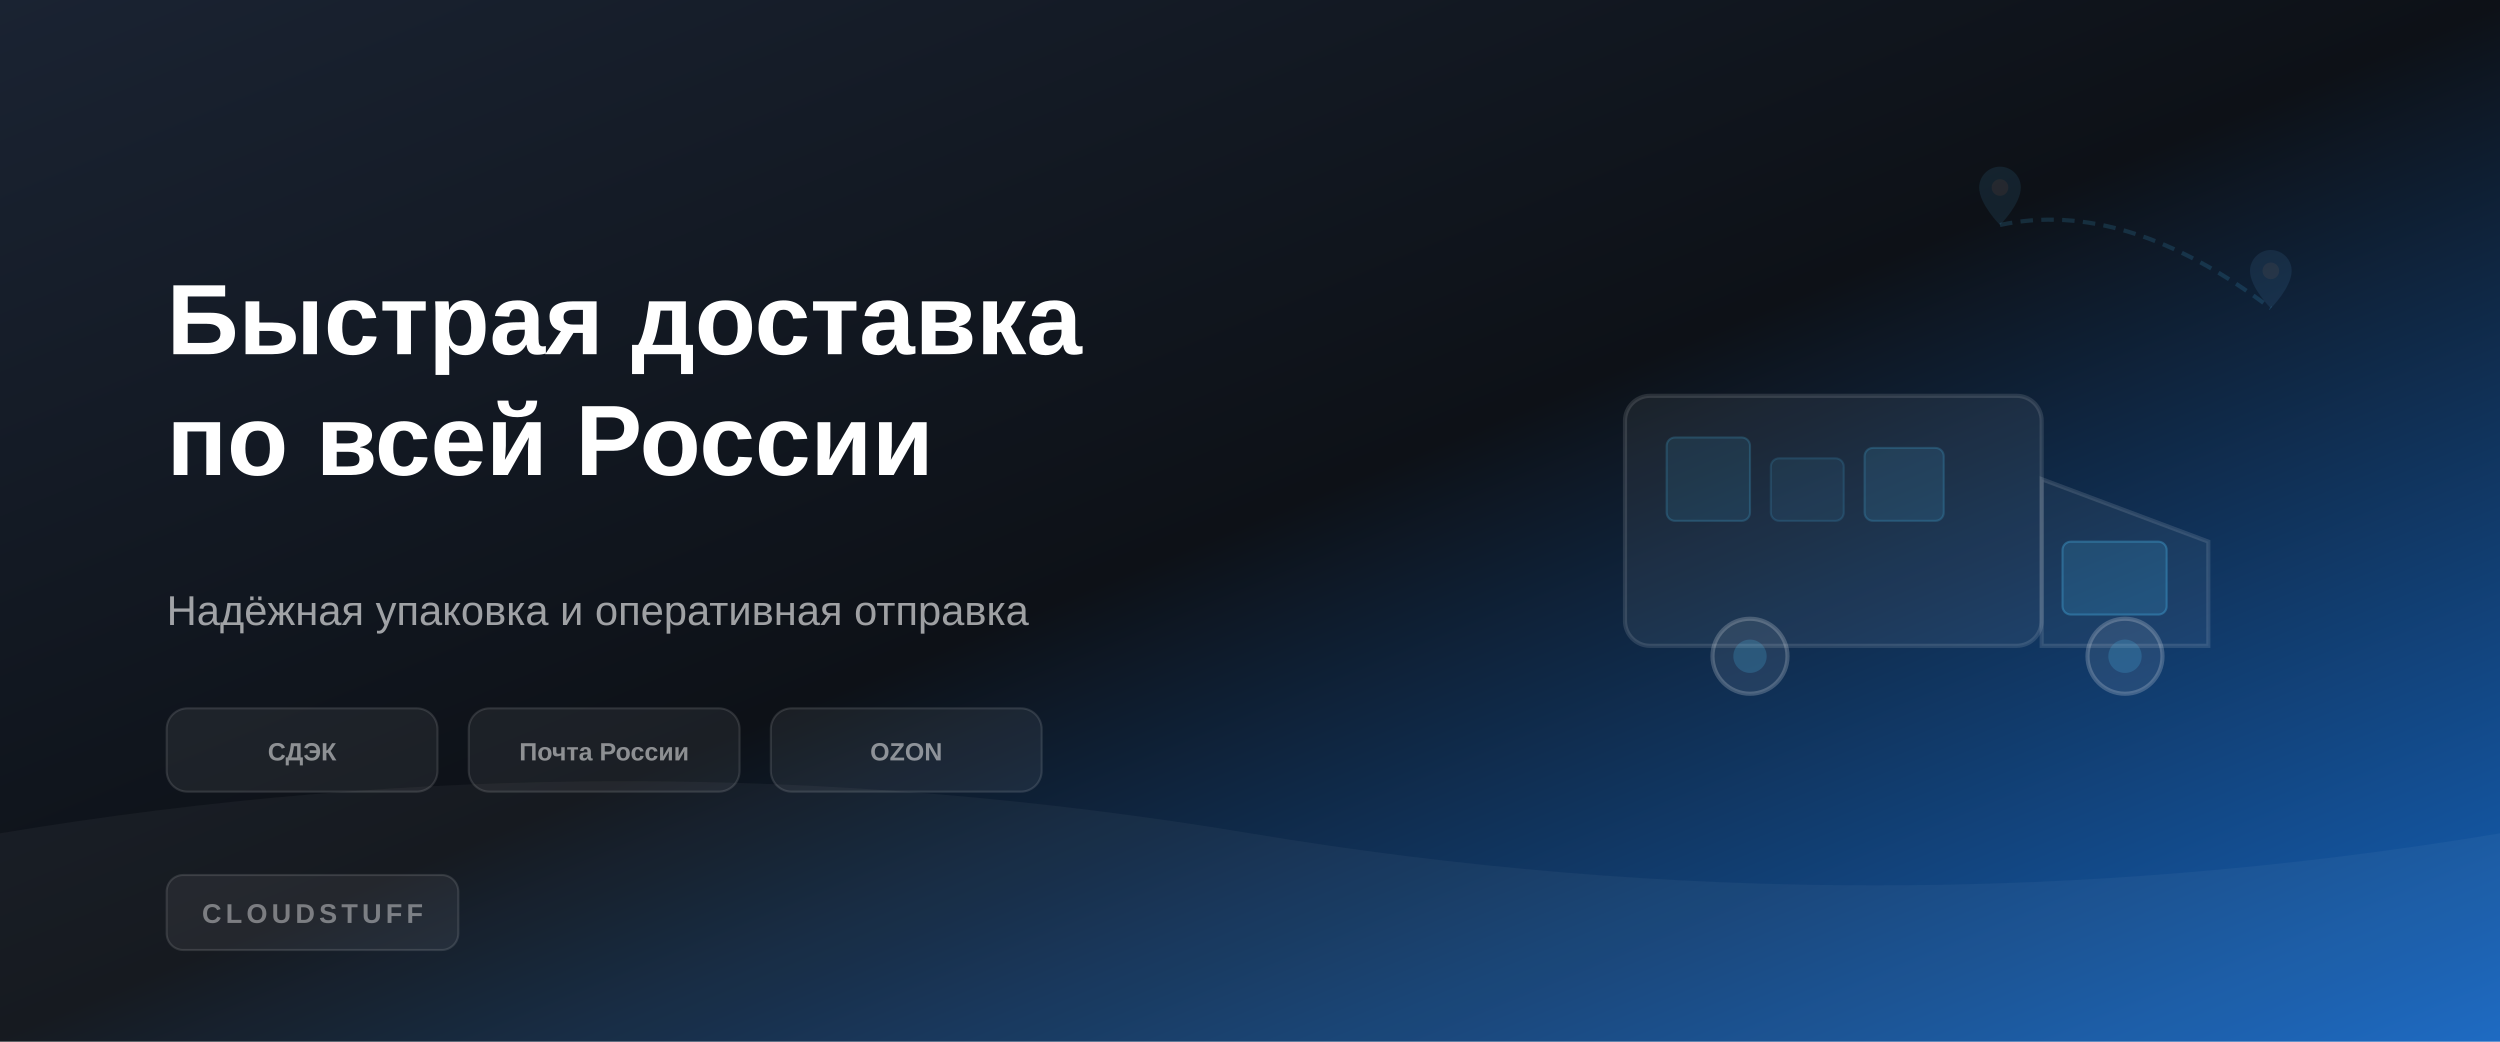
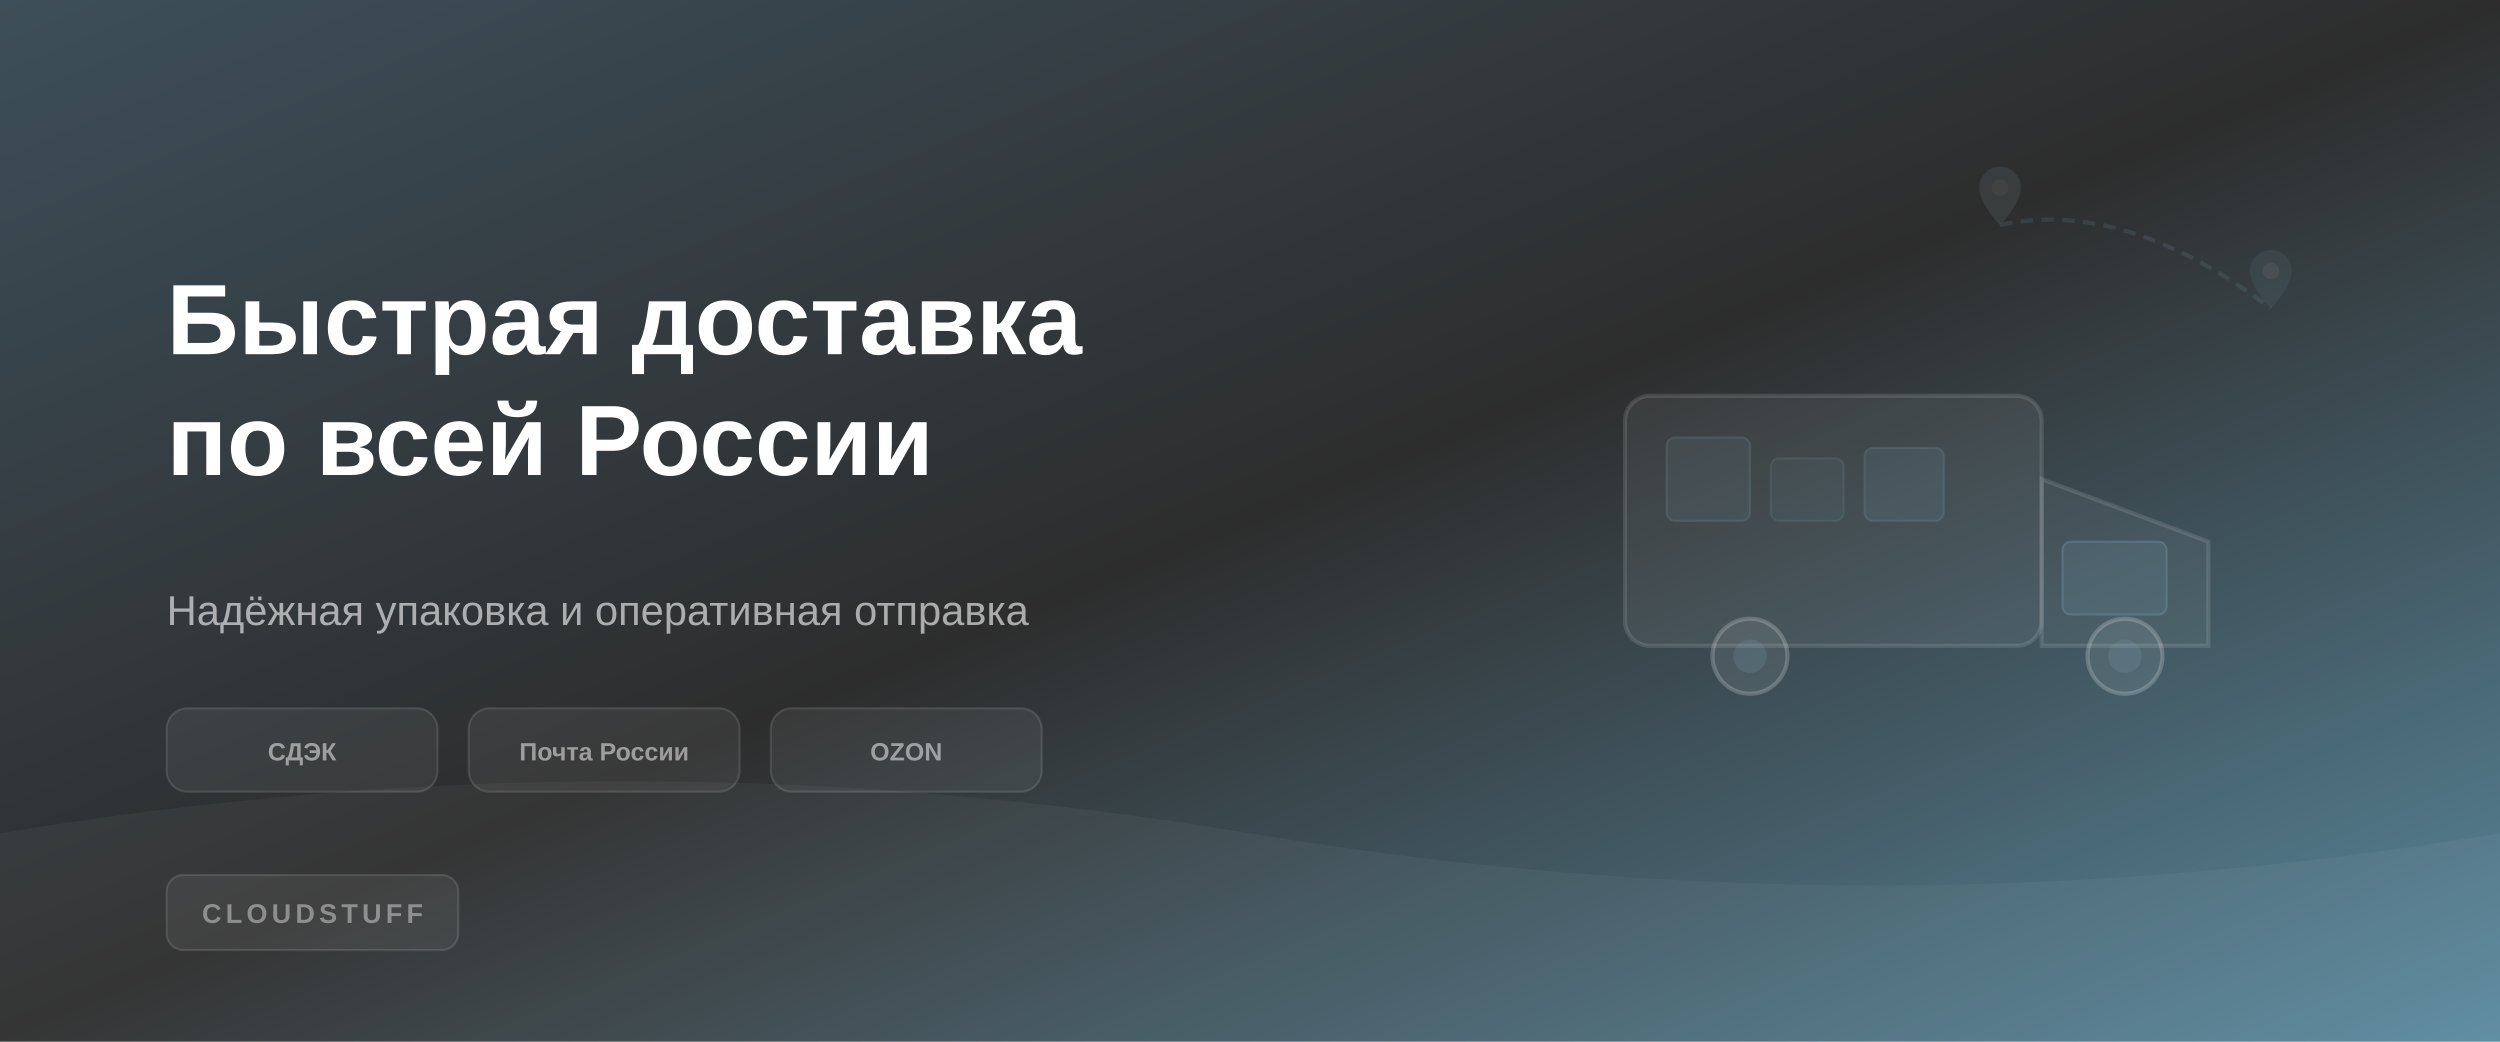
<svg xmlns="http://www.w3.org/2000/svg" viewBox="0 0 1200 500" width="1200" height="500">
  <defs>
    <linearGradient id="bg3" x1="0%" y1="0%" x2="100%" y2="100%">
-       <stop offset="0%" style="stop-color:#1A2332" />
-       <stop offset="50%" style="stop-color:#0D1117" />
-       <stop offset="100%" style="stop-color:#1565C0" />
+       <stop offset="0%" style="stop-color:#3D4F5A" />
+       <stop offset="50%" style="stop-color:#2D2D2D" />
+       <stop offset="100%" style="stop-color:#5A8A9F" />
    </linearGradient>
    <linearGradient id="accentShip" x1="0%" y1="0%" x2="100%" y2="0%">
-       <stop offset="0%" style="stop-color:#2196F3" />
-       <stop offset="100%" style="stop-color:#64B5F6" />
+       <stop offset="0%" style="stop-color:#7BA3B8" />
+       <stop offset="100%" style="stop-color:#A8C8D8" />
    </linearGradient>
  </defs>
  <rect width="1200" height="500" fill="url(#bg3)" />
  <g opacity="0.04">
    <path d="M0,400 Q300,350 600,400 T1200,400 V500 H0 Z" fill="white" />
    <path d="M0,420 Q300,370 600,420 T1200,420 V500 H0 Z" fill="white" />
  </g>
  <g transform="translate(780,130)">
    <rect x="0" y="60" width="200" height="120" rx="12" fill="rgba(255,255,255,0.06)" stroke="rgba(255,255,255,0.12)" stroke-width="2" />
    <path d="M200,100 L280,130 L280,180 L200,180 Z" fill="rgba(255,255,255,0.05)" stroke="rgba(255,255,255,0.12)" stroke-width="2" />
-     <rect x="210" y="130" width="50" height="35" rx="4" fill="rgba(79,195,247,0.15)" stroke="rgba(79,195,247,0.3)" stroke-width="1" />
+     <rect x="210" y="130" width="50" height="35" rx="4" fill="rgba(123,163,184,0.15)" stroke="rgba(123,163,184,0.3)" stroke-width="1" />
    <circle cx="60" cy="185" r="18" fill="rgba(255,255,255,0.08)" stroke="rgba(255,255,255,0.2)" stroke-width="2" />
-     <circle cx="60" cy="185" r="8" fill="rgba(79,195,247,0.2)" />
+     <circle cx="60" cy="185" r="8" fill="rgba(123,163,184,0.2)" />
    <circle cx="240" cy="185" r="18" fill="rgba(255,255,255,0.08)" stroke="rgba(255,255,255,0.2)" stroke-width="2" />
-     <circle cx="240" cy="185" r="8" fill="rgba(79,195,247,0.2)" />
-     <rect x="20" y="80" width="40" height="40" rx="4" fill="rgba(79,195,247,0.1)" stroke="rgba(79,195,247,0.2)" stroke-width="1" />
-     <rect x="70" y="90" width="35" height="30" rx="4" fill="rgba(79,195,247,0.08)" stroke="rgba(79,195,247,0.15)" stroke-width="1" />
-     <rect x="115" y="85" width="38" height="35" rx="4" fill="rgba(79,195,247,0.12)" stroke="rgba(79,195,247,0.2)" stroke-width="1" />
+     <circle cx="240" cy="185" r="8" fill="rgba(123,163,184,0.2)" />
+     <rect x="20" y="80" width="40" height="40" rx="4" fill="rgba(123,163,184,0.1)" stroke="rgba(123,163,184,0.2)" stroke-width="1" />
+     <rect x="70" y="90" width="35" height="30" rx="4" fill="rgba(123,163,184,0.08)" stroke="rgba(123,163,184,0.15)" stroke-width="1" />
+     <rect x="115" y="85" width="38" height="35" rx="4" fill="rgba(123,163,184,0.12)" stroke="rgba(123,163,184,0.2)" stroke-width="1" />
  </g>
  <g opacity="0.1">
    <g transform="translate(950,80)">
-       <path d="M10,0 C15.5,0 20,4.5 20,10 C20,18 10,28 10,28 C10,28 0,18 0,10 C0,4.5 4.5,0 10,0 Z" fill="#4FC3F7" />
+       <path d="M10,0 C15.5,0 20,4.5 20,10 C20,18 10,28 10,28 C10,28 0,18 0,10 C0,4.5 4.5,0 10,0 Z" fill="#A8C8D8" />
      <circle cx="10" cy="10" r="4" fill="white" />
    </g>
    <g transform="translate(1080,120)">
-       <path d="M10,0 C15.5,0 20,4.5 20,10 C20,18 10,28 10,28 C10,28 0,18 0,10 C0,4.5 4.5,0 10,0 Z" fill="#64B5F6" />
+       <path d="M10,0 C15.5,0 20,4.5 20,10 C20,18 10,28 10,28 C10,28 0,18 0,10 C0,4.5 4.5,0 10,0 Z" fill="#7BA3B8" />
      <circle cx="10" cy="10" r="4" fill="white" />
    </g>
  </g>
-   <path d="M960,108 Q1020,95 1090,148" stroke="rgba(79,195,247,0.15)" stroke-width="2" stroke-dasharray="6,4" fill="none" />
+   <path d="M960,108 Q1020,95 1090,148" stroke="rgba(123,163,184,0.15)" stroke-width="2" stroke-dasharray="6,4" fill="none" />
  <text x="80" y="170" fill="white" font-family="Arial, sans-serif" font-size="48" font-weight="800">
    <tspan>Быстрая доставка</tspan>
    <tspan x="80" dy="58">по всей России</tspan>
  </text>
  <text x="80" y="300" fill="rgba(255,255,255,0.6)" font-family="Arial, sans-serif" font-size="20">
    <tspan>Надёжная упаковка и оперативная отправка</tspan>
  </text>
  <g transform="translate(80,340)">
    <rect x="0" y="0" width="130" height="40" rx="10" fill="rgba(255,255,255,0.06)" stroke="rgba(255,255,255,0.12)" stroke-width="1" />
    <text x="65" y="25" text-anchor="middle" fill="rgba(255,255,255,0.5)" font-family="Arial, sans-serif" font-size="12" font-weight="600">СДЭК</text>
    <rect x="145" y="0" width="130" height="40" rx="10" fill="rgba(255,255,255,0.06)" stroke="rgba(255,255,255,0.12)" stroke-width="1" />
    <text x="210" y="25" text-anchor="middle" fill="rgba(255,255,255,0.5)" font-family="Arial, sans-serif" font-size="12" font-weight="600">Почта России</text>
    <rect x="290" y="0" width="130" height="40" rx="10" fill="rgba(255,255,255,0.06)" stroke="rgba(255,255,255,0.12)" stroke-width="1" />
    <text x="355" y="25" text-anchor="middle" fill="rgba(255,255,255,0.5)" font-family="Arial, sans-serif" font-size="12" font-weight="600">OZON</text>
  </g>
  <rect x="80" y="420" width="140" height="36" rx="8" fill="rgba(255,255,255,0.06)" stroke="rgba(255,255,255,0.12)" stroke-width="1" />
  <text x="150" y="443" text-anchor="middle" fill="rgba(255,255,255,0.4)" font-family="Arial, sans-serif" font-size="13" font-weight="600" letter-spacing="2">CLOUDSTUFF</text>
</svg>
